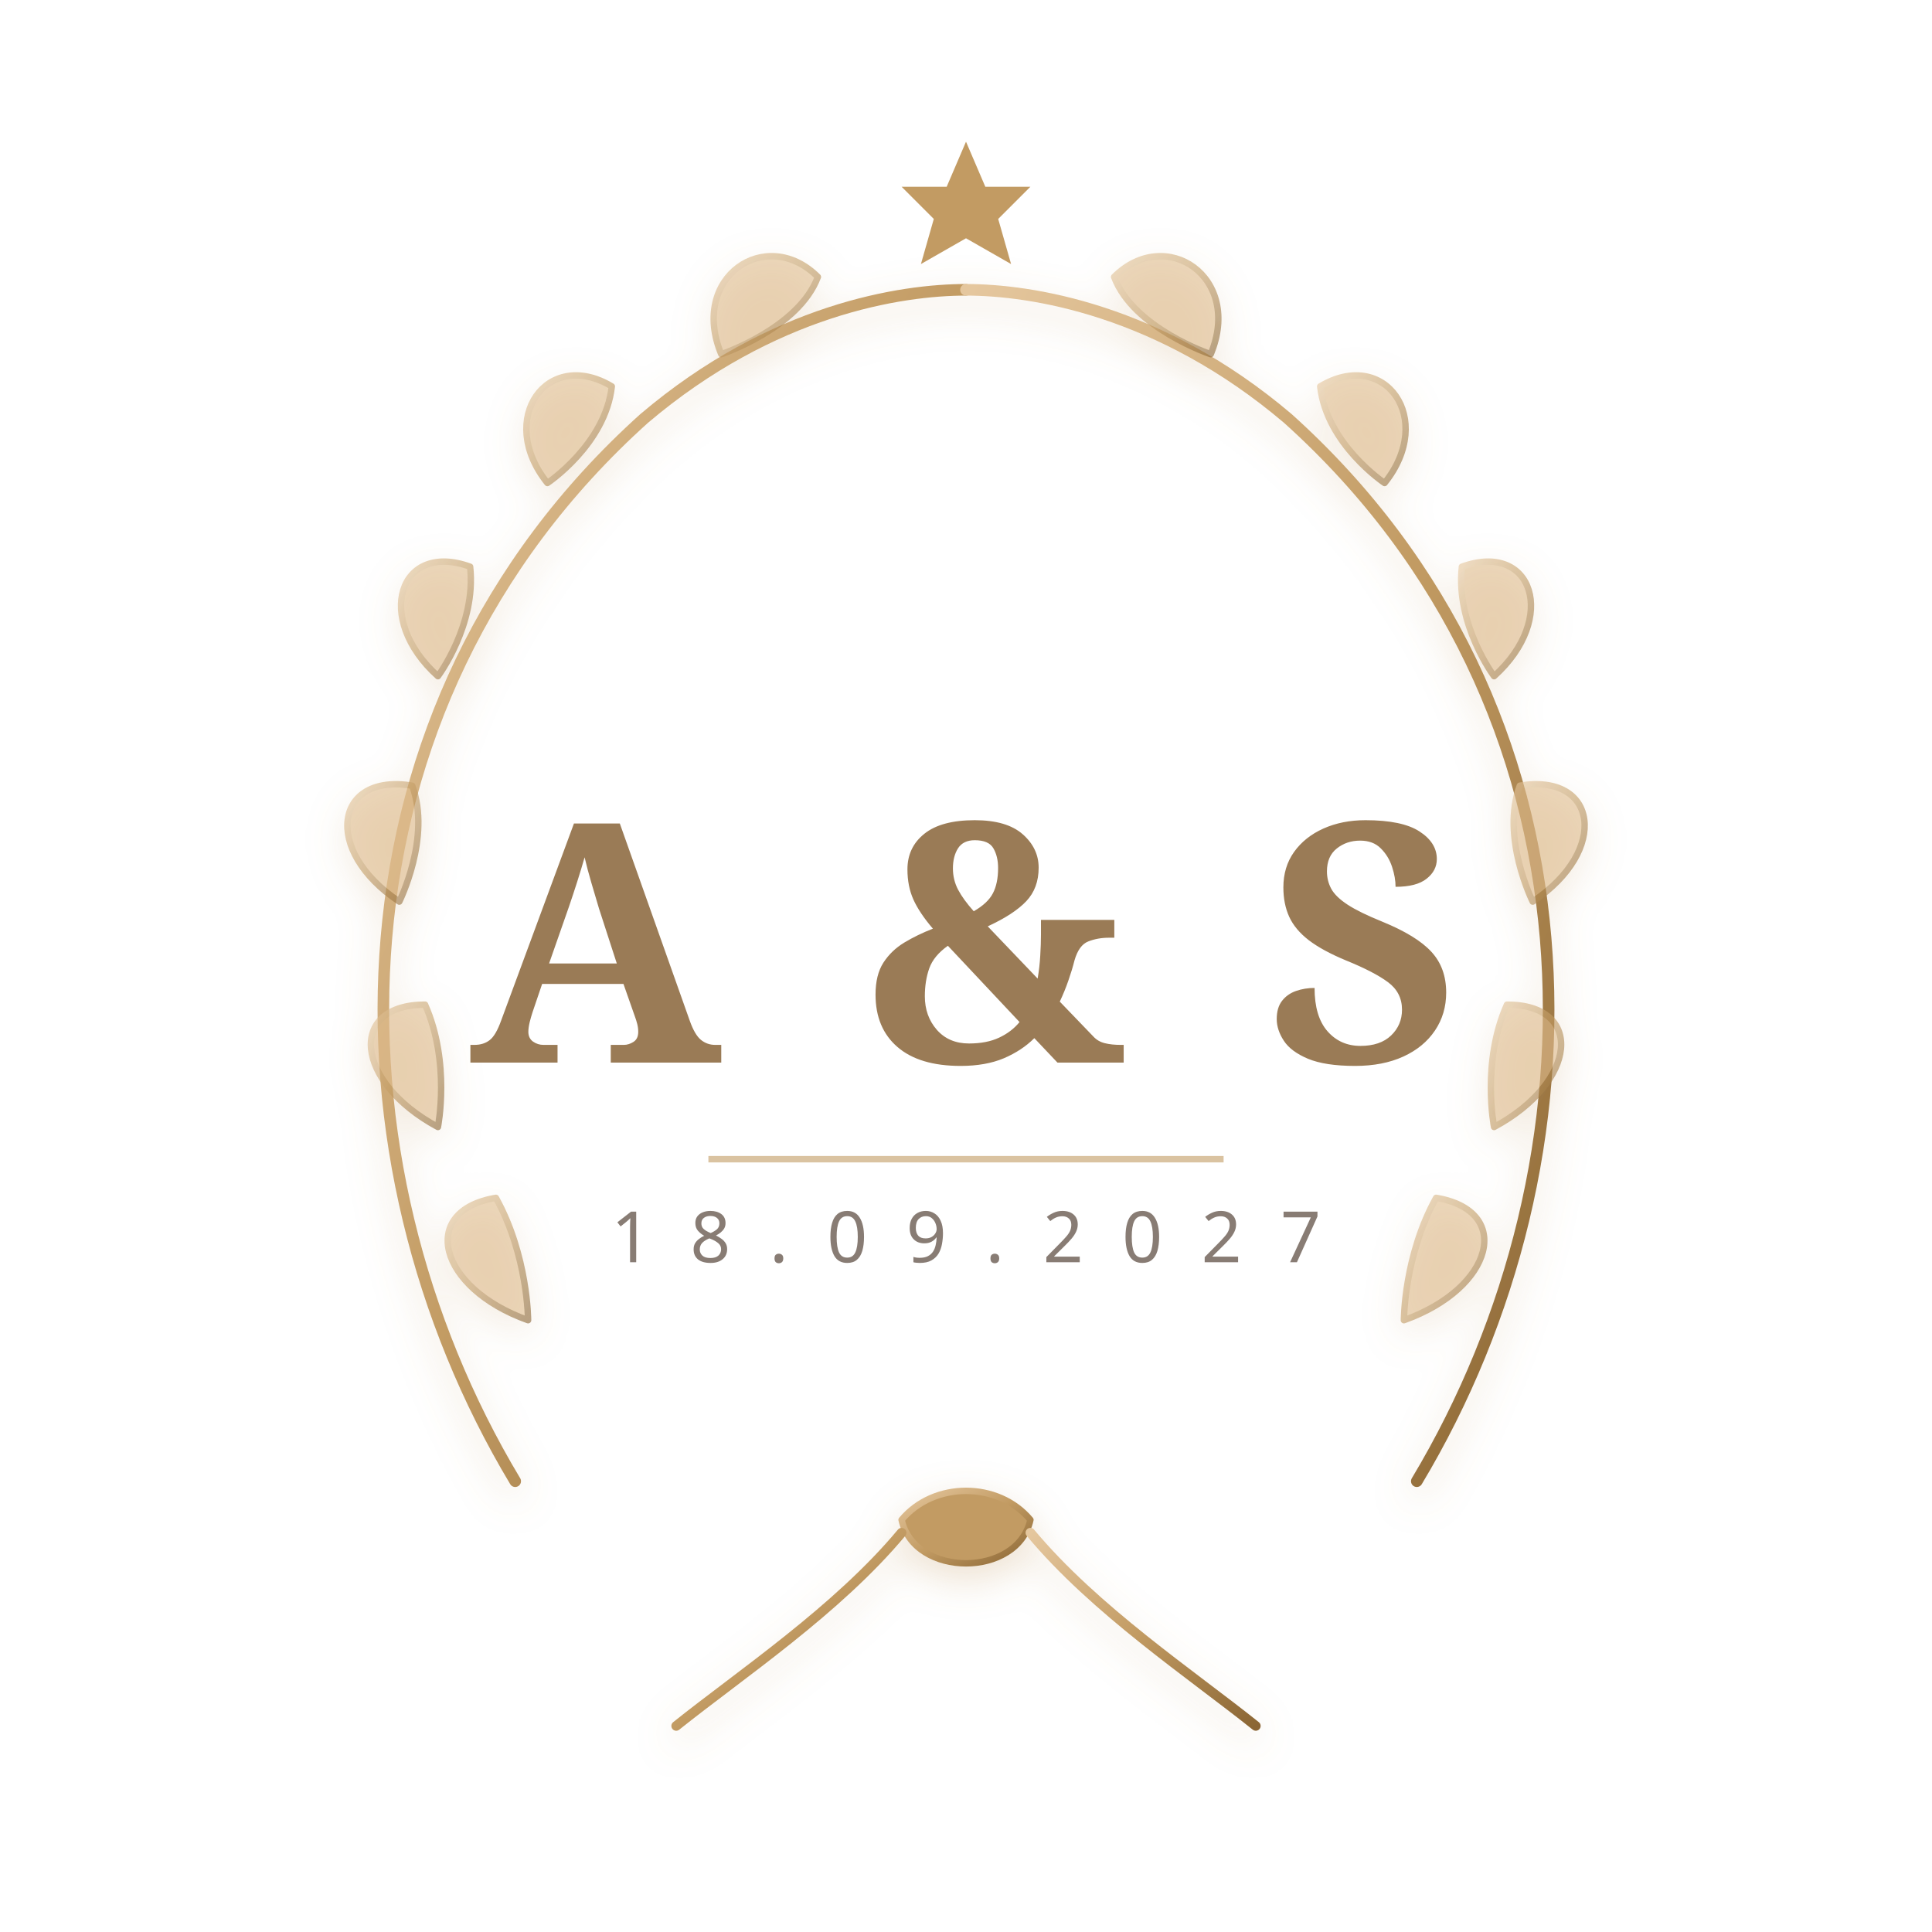
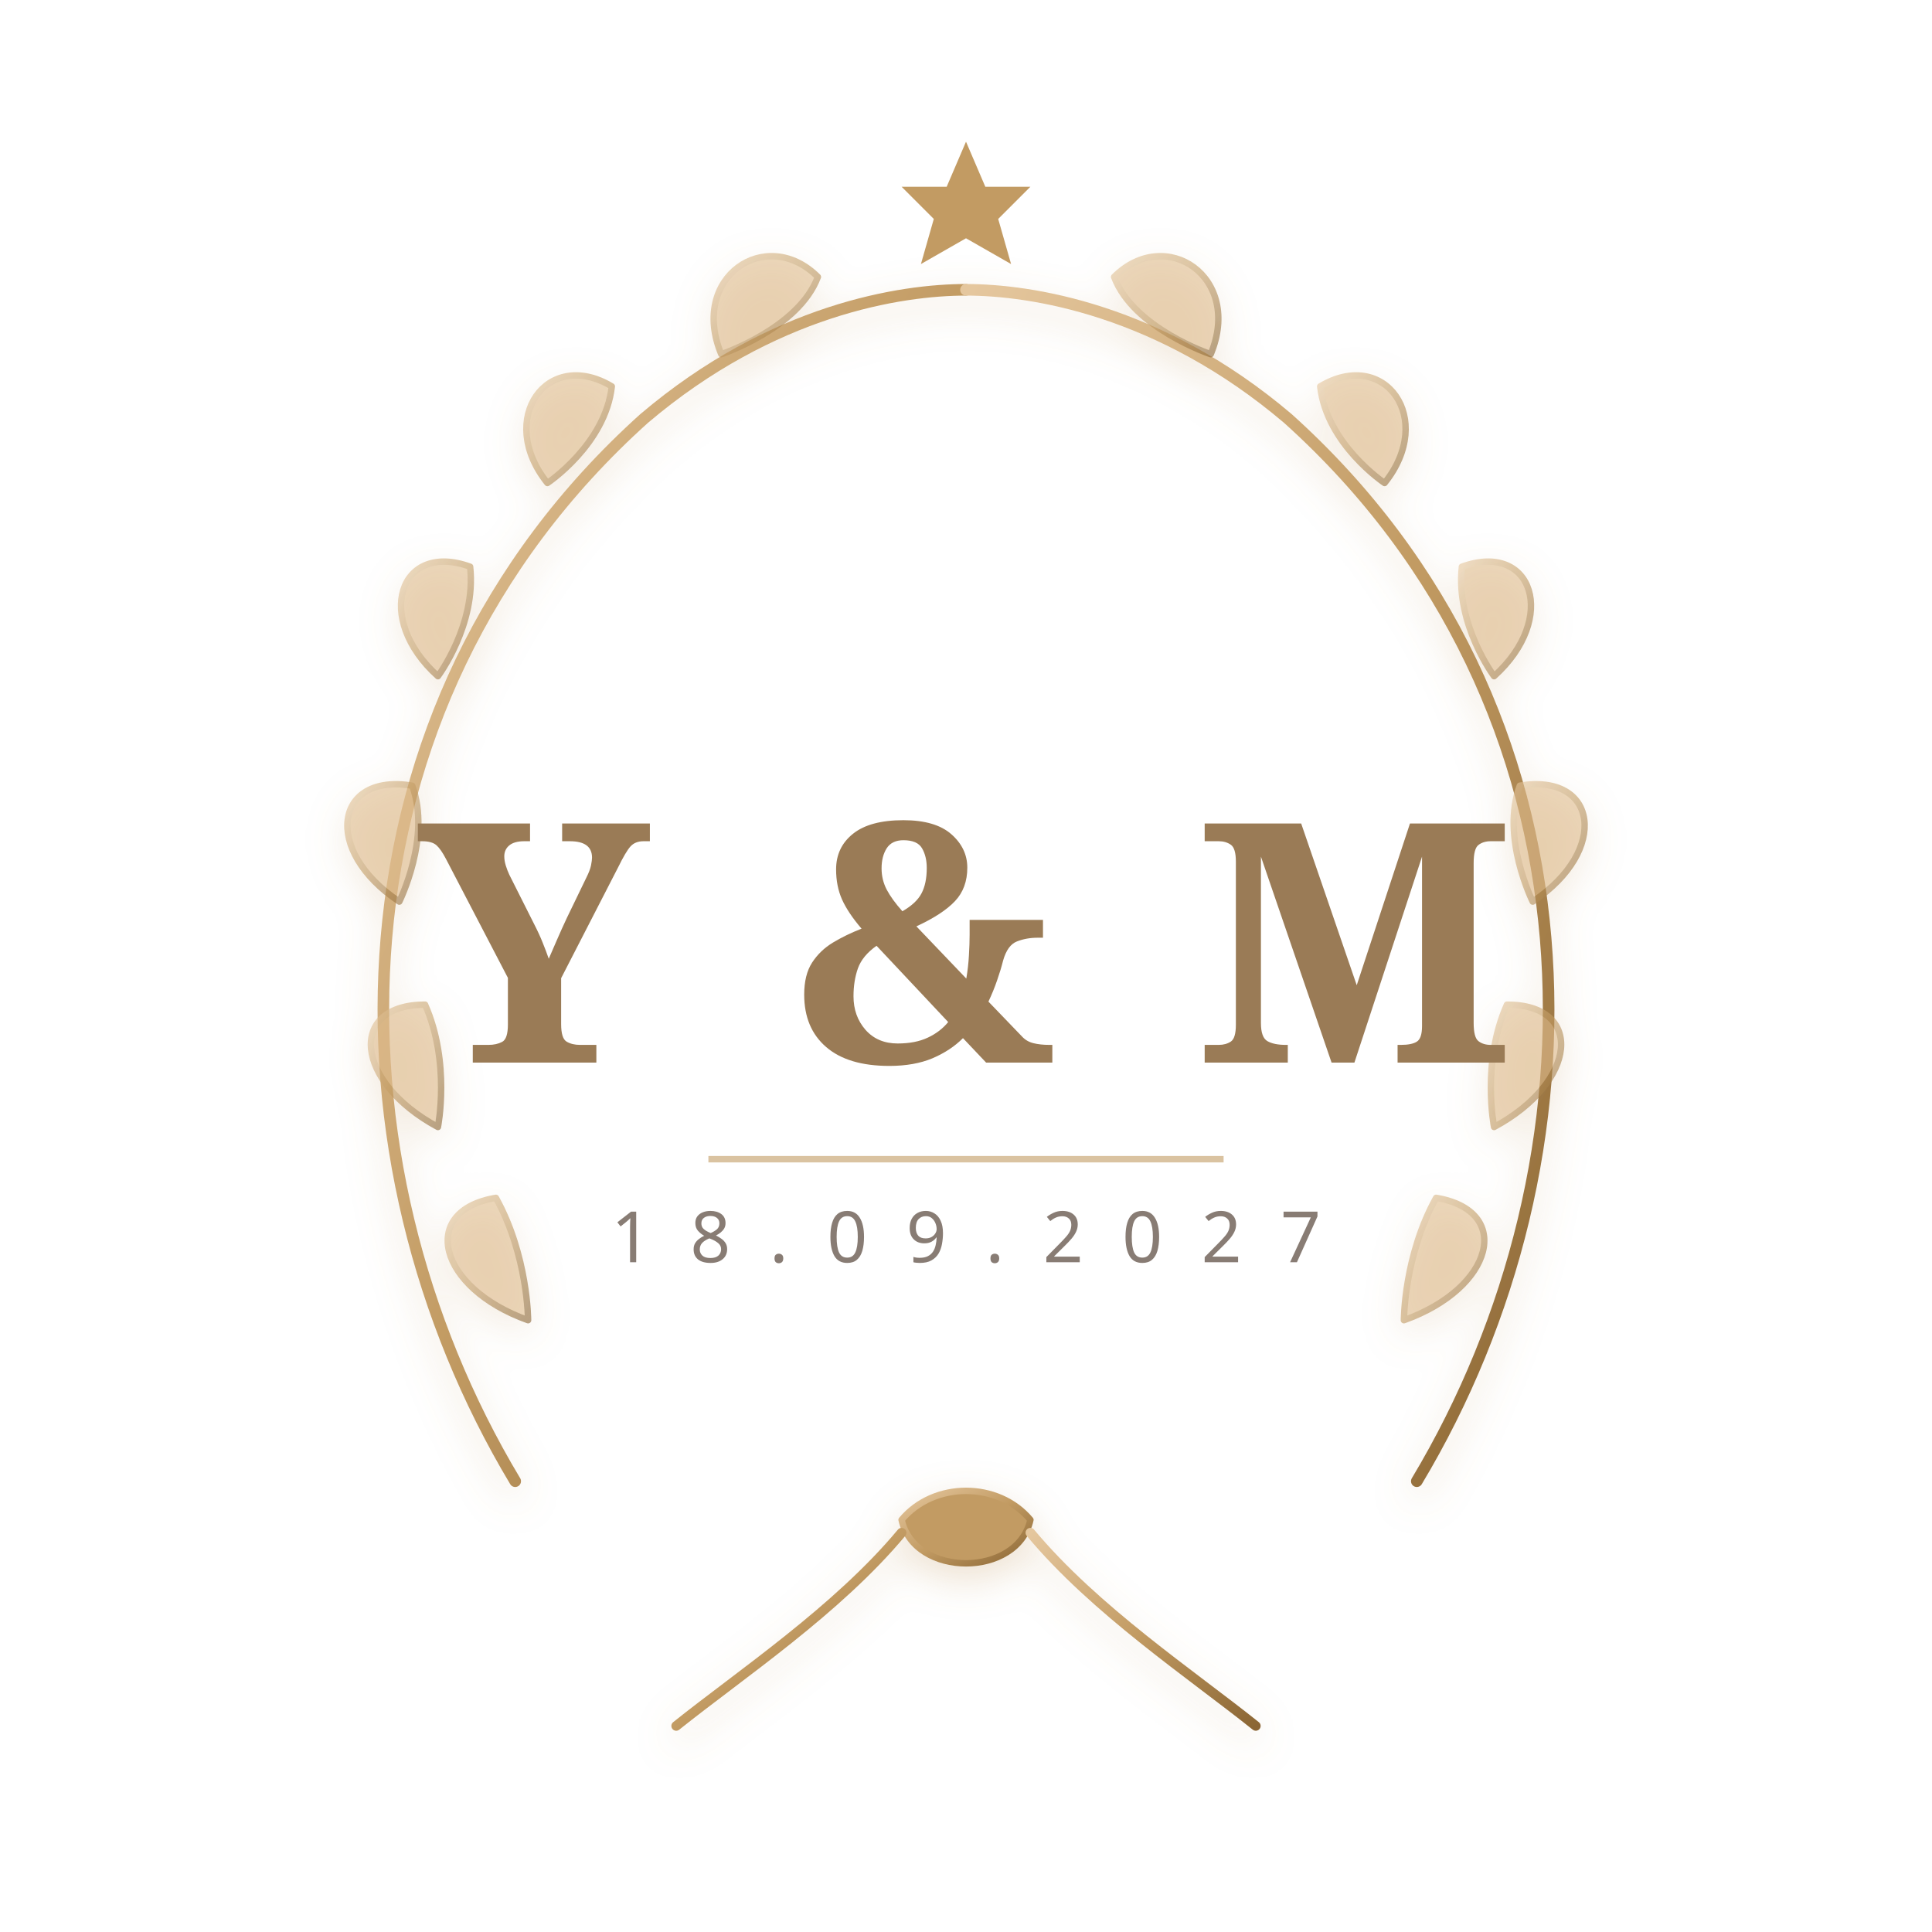
<svg xmlns="http://www.w3.org/2000/svg" viewBox="0 0 300 300" width="300" height="300">
  <defs>
    <linearGradient id="crestGold" x1="0%" y1="0%" x2="100%" y2="100%">
      <stop offset="0%" stop-color="#E5C79E" />
      <stop offset="50%" stop-color="#C29B63" />
      <stop offset="100%" stop-color="#8B6634" />
    </linearGradient>
    <filter id="softGlow">
      <feDropShadow dx="0" dy="2" stdDeviation="3" flood-color="#C29B63" flood-opacity="0.3" />
    </filter>
  </defs>
  <g stroke="url(#crestGold)" fill="none" stroke-linecap="round" stroke-linejoin="round" filter="url(#softGlow)">
    <path d="M 80 230 C 50 180, 50 110, 100 65 C 120 48, 140 45, 150 45" stroke-width="1.8" />
    <path d="M 220 230 C 250 180, 250 110, 200 65 C 180 48, 160 45, 150 45" stroke-width="1.8" />
    <path d="M 82 205 C 68 200, 65 188, 77 186 C 82 195, 82 205, 82 205 Z" fill="#DFBD8E" opacity="0.6" />
    <path d="M 68 175 C 55 168, 54 156, 66 156 C 70 165, 68 175, 68 175 Z" fill="#DFBD8E" opacity="0.6" />
    <path d="M 62 140 C 50 132, 52 120, 64 122 C 67 130, 62 140, 62 140 Z" fill="#DFBD8E" opacity="0.6" />
    <path d="M 68 105 C 58 96, 62 84, 73 88 C 74 97, 68 105, 68 105 Z" fill="#DFBD8E" opacity="0.6" />
    <path d="M 85 75 C 77 65, 85 54, 95 60 C 94 69, 85 75, 85 75 Z" fill="#DFBD8E" opacity="0.6" />
    <path d="M 112 55 C 107 43, 119 35, 127 43 C 124 51, 112 55, 112 55 Z" fill="#DFBD8E" opacity="0.6" />
    <path d="M 218 205 C 232 200, 235 188, 223 186 C 218 195, 218 205, 218 205 Z" fill="#DFBD8E" opacity="0.6" />
    <path d="M 232 175 C 245 168, 246 156, 234 156 C 230 165, 232 175, 232 175 Z" fill="#DFBD8E" opacity="0.6" />
    <path d="M 238 140 C 250 132, 248 120, 236 122 C 233 130, 238 140, 238 140 Z" fill="#DFBD8E" opacity="0.6" />
    <path d="M 232 105 C 242 96, 238 84, 227 88 C 226 97, 232 105, 232 105 Z" fill="#DFBD8E" opacity="0.6" />
    <path d="M 215 75 C 223 65, 215 54, 205 60 C 206 69, 215 75, 215 75 Z" fill="#DFBD8E" opacity="0.6" />
    <path d="M 188 55 C 193 43, 181 35, 173 43 C 176 51, 188 55, 188 55 Z" fill="#DFBD8E" opacity="0.6" />
    <path d="M 140 236 C 145 230, 155 230, 160 236 C 158 245, 142 245, 140 236 Z" fill="#C29B63" />
    <path d="M 140 238 C 130 250, 115 260, 105 268" stroke-width="1.5" />
    <path d="M 160 238 C 170 250, 185 260, 195 268" stroke-width="1.5" />
  </g>
  <polygon points="150,22 153,29 160,29 155,34 157,41 150,37 143,41 145,34 140,29 147,29" fill="#C29B63" />
-   <text x="150" y="165" font-family="'Cinzel', 'Playfair Display', 'Cormorant Garamond', serif" font-size="52" font-weight="600" letter-spacing="4" fill="#9A7B56" text-anchor="middle">A &amp; S</text>
+   <text x="150" y="165" font-family="'Cinzel', 'Playfair Display', 'Cormorant Garamond', serif" font-size="52" font-weight="600" letter-spacing="4" fill="#9A7B56" text-anchor="middle">Y &amp; M</text>
  <line x1="110" y1="180" x2="190" y2="180" stroke="#C29B63" stroke-width="1" opacity="0.6" />
  <text x="150" y="196" font-family="'Montserrat', sans-serif" font-size="11" font-weight="500" letter-spacing="6" fill="#887C74" text-anchor="middle">18.09.2027</text>
</svg>
